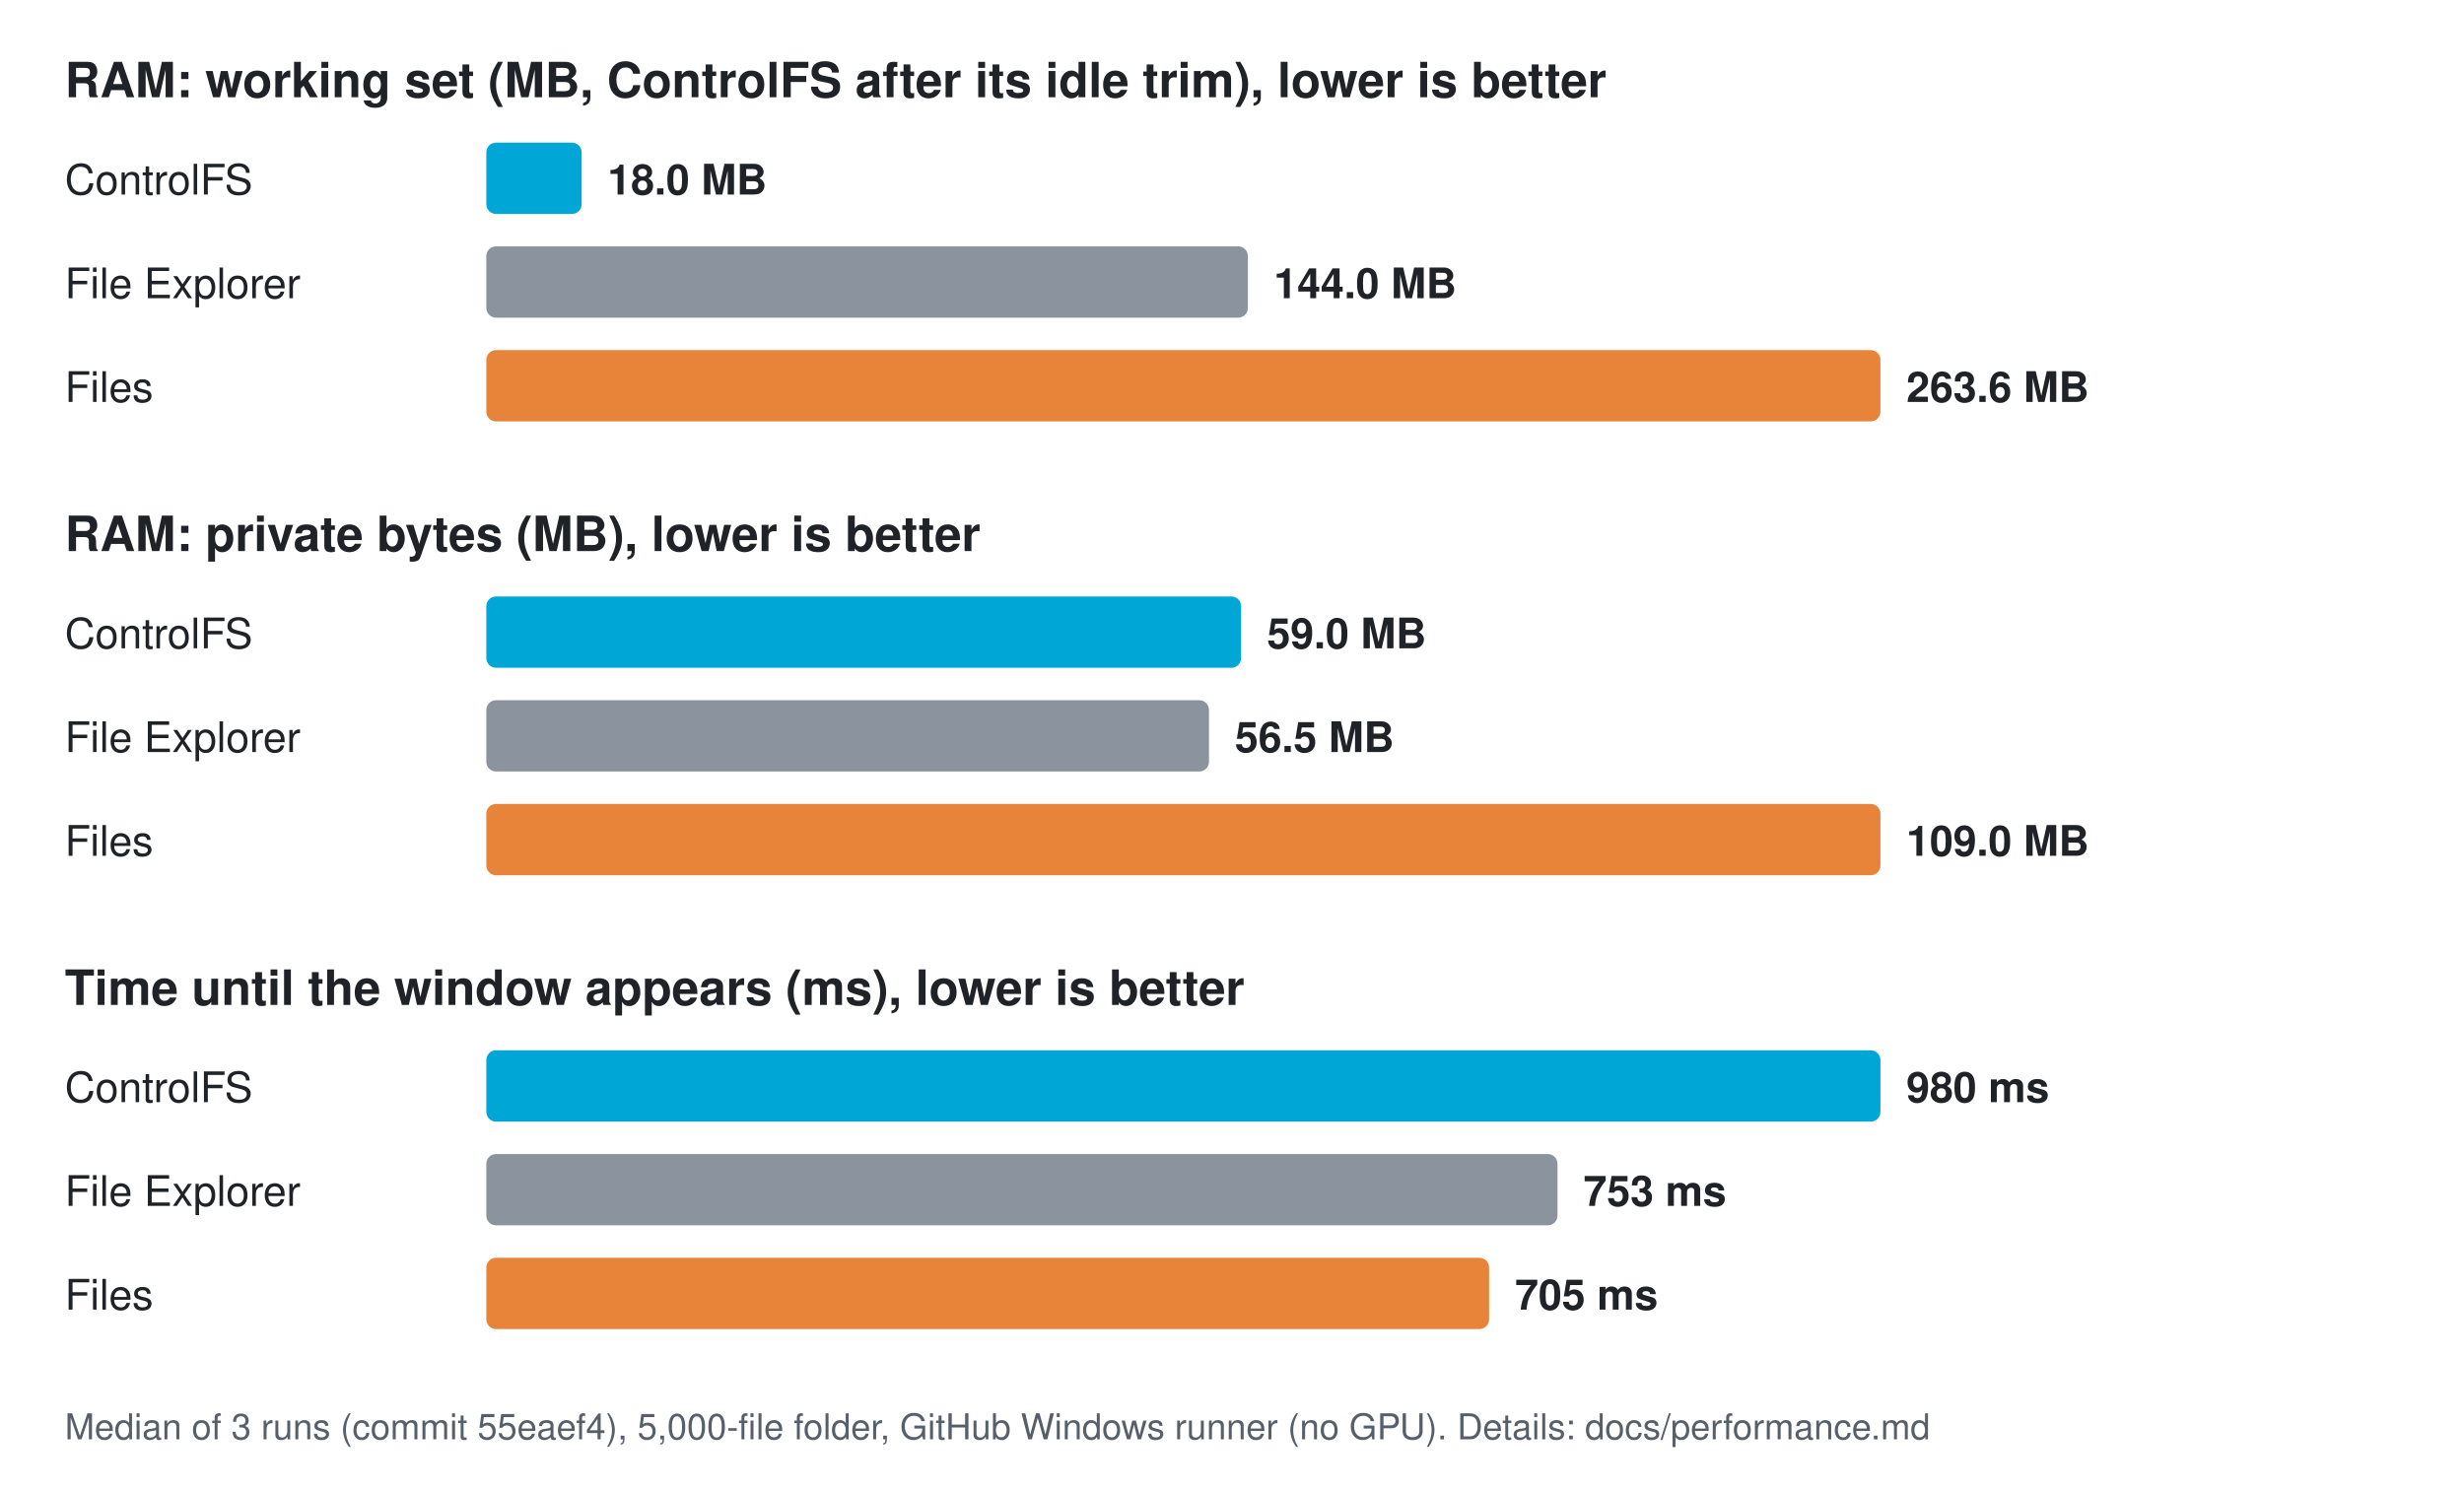
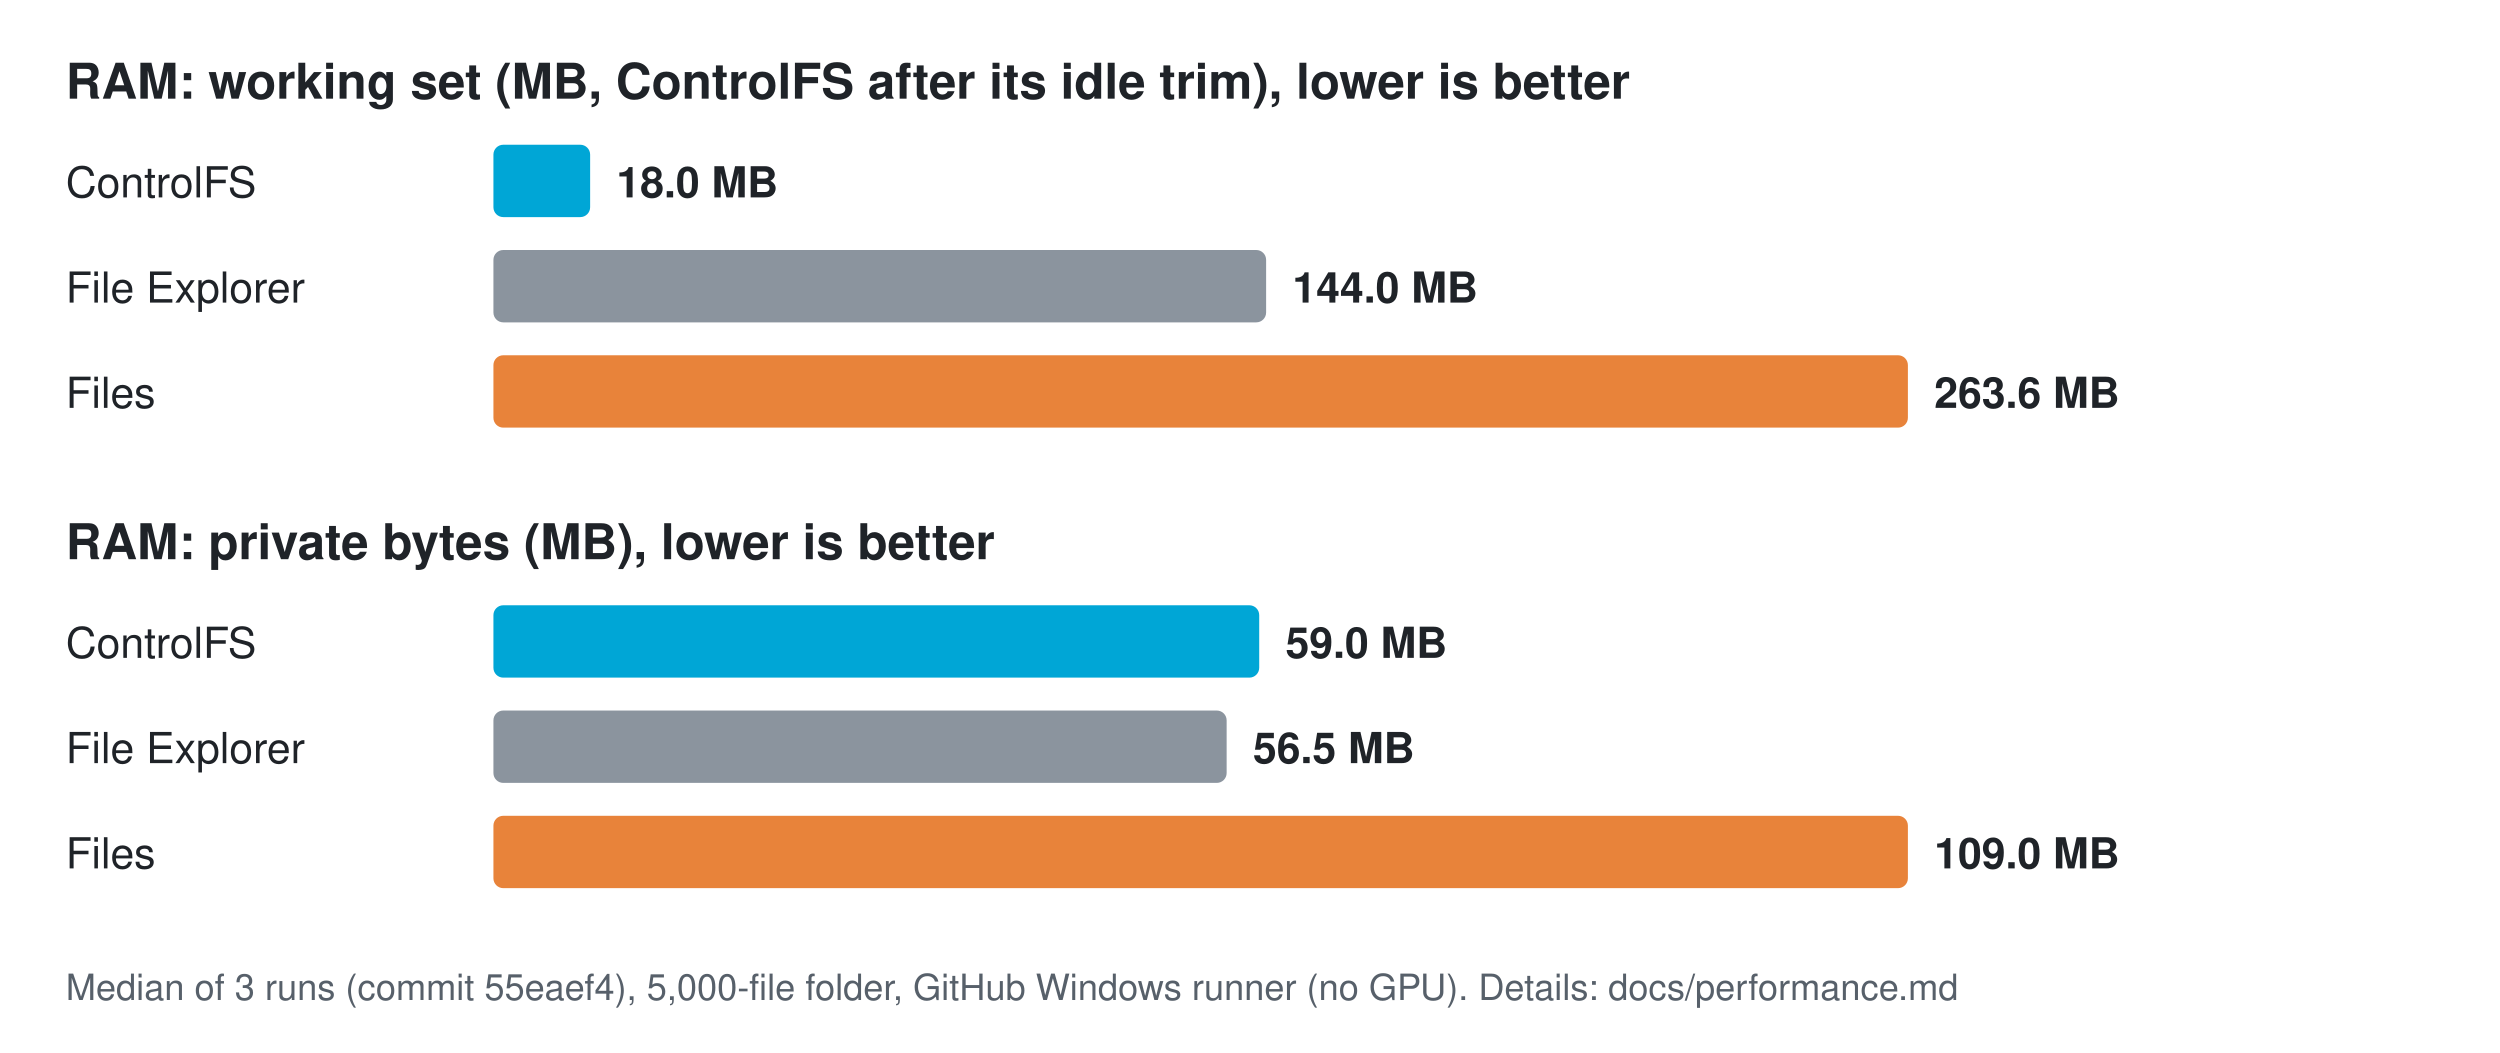
- <svg xmlns="http://www.w3.org/2000/svg" viewBox="0 0 760 460" width="760" height="460" role="img" aria-labelledby="t d">
+ <svg xmlns="http://www.w3.org/2000/svg" viewBox="0 0 760 320" width="760" height="320" role="img" aria-labelledby="t d">
  <style>text{font-family:Segoe UI,Helvetica,Arial,sans-serif;fill:#1f2328}.h{font-size:15px;font-weight:600}.l{font-size:13px}.v{font-size:13px;font-weight:600}.n{font-size:11px;fill:#57606a}@media (prefers-color-scheme:dark){text{fill:#e6edf3}.n{fill:#9198a1}}</style>
  <text class="h" x="20" y="30">RAM: working set (MB, ControlFS after its idle trim), lower is better</text>
  <text class="l" x="20" y="60">ControlFS</text>
  <rect x="150" y="44" width="29.4" height="22" rx="3" fill="#00a6d6" />
  <text class="v" x="187.4" y="60">18.0 MB</text>
  <text class="l" x="20" y="92">File Explorer</text>
  <rect x="150" y="76" width="234.9" height="22" rx="3" fill="#8b949e" />
  <text class="v" x="392.9" y="92">144.0 MB</text>
  <text class="l" x="20" y="124">Files</text>
  <rect x="150" y="108" width="430.0" height="22" rx="3" fill="#e8833a" />
  <text class="v" x="588.0" y="124">263.6 MB</text>
  <text class="h" x="20" y="170">RAM: private bytes (MB), lower is better</text>
  <text class="l" x="20" y="200">ControlFS</text>
  <rect x="150" y="184" width="232.8" height="22" rx="3" fill="#00a6d6" />
  <text class="v" x="390.8" y="200">59.0 MB</text>
  <text class="l" x="20" y="232">File Explorer</text>
  <rect x="150" y="216" width="222.9" height="22" rx="3" fill="#8b949e" />
  <text class="v" x="380.9" y="232">56.5 MB</text>
  <text class="l" x="20" y="264">Files</text>
  <rect x="150" y="248" width="430.0" height="22" rx="3" fill="#e8833a" />
  <text class="v" x="588.0" y="264">109.0 MB</text>
-   <text class="h" x="20" y="310">Time until the window appears (ms), lower is better</text>
-   <text class="l" x="20" y="340">ControlFS</text>
-   <rect x="150" y="324" width="430.0" height="22" rx="3" fill="#00a6d6" />
-   <text class="v" x="588.0" y="340">980 ms</text>
-   <text class="l" x="20" y="372">File Explorer</text>
-   <rect x="150" y="356" width="330.4" height="22" rx="3" fill="#8b949e" />
-   <text class="v" x="488.4" y="372">753 ms</text>
-   <text class="l" x="20" y="404">Files</text>
-   <rect x="150" y="388" width="309.3" height="22" rx="3" fill="#e8833a" />
-   <text class="v" x="467.3" y="404">705 ms</text>
-   <text class="n" x="20" y="444">Median of 3 runs (commit 55eaef4), 5,000-file folder, GitHub Windows runner (no GPU). Details: docs/performance.md</text>
+   <text class="n" x="20" y="304">Median of 3 runs (commit 55eaef4), 5,000-file folder, GitHub Windows runner (no GPU). Details: docs/performance.md</text>
</svg>
